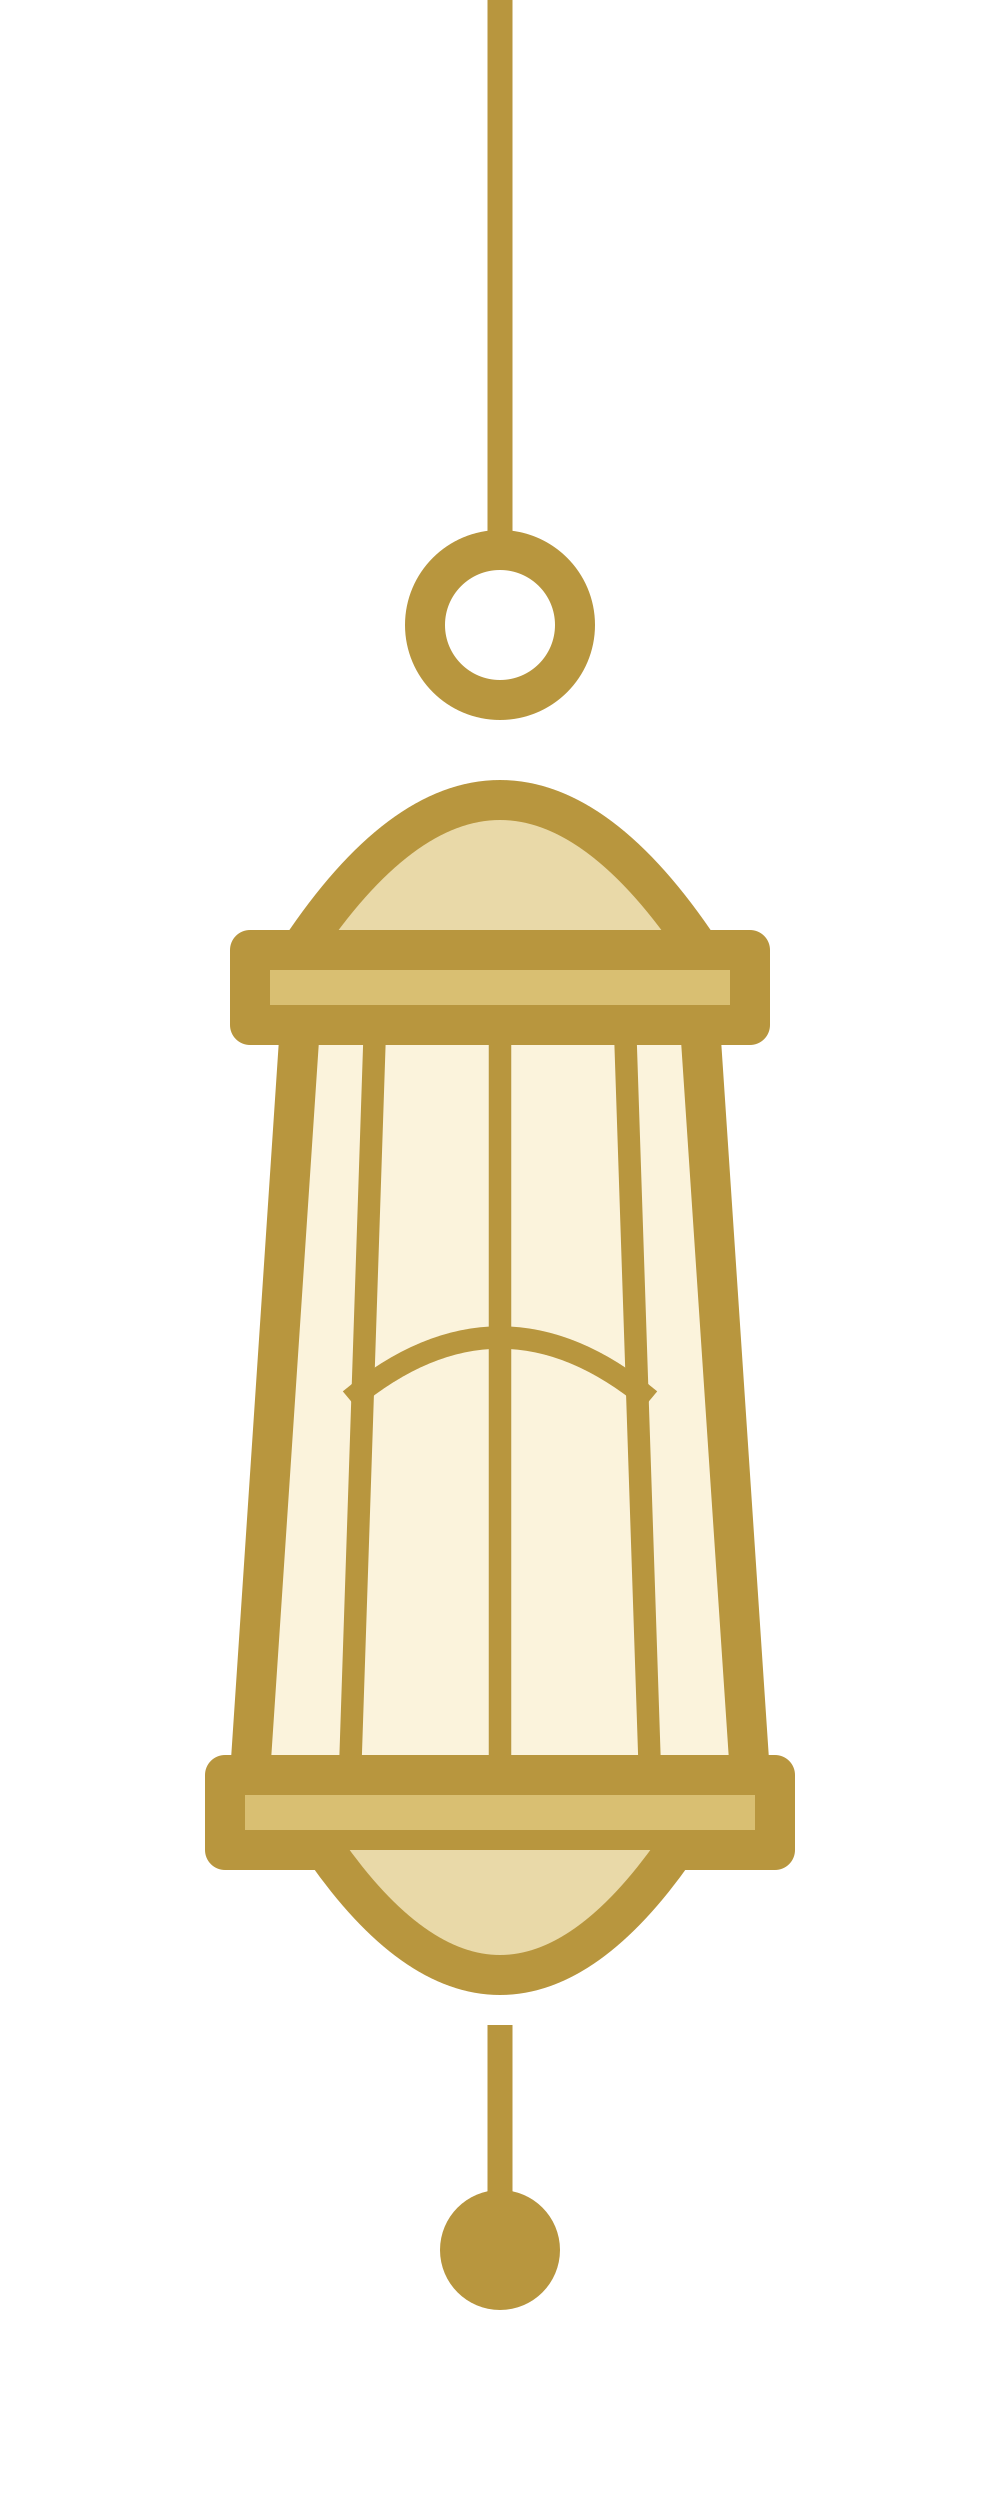
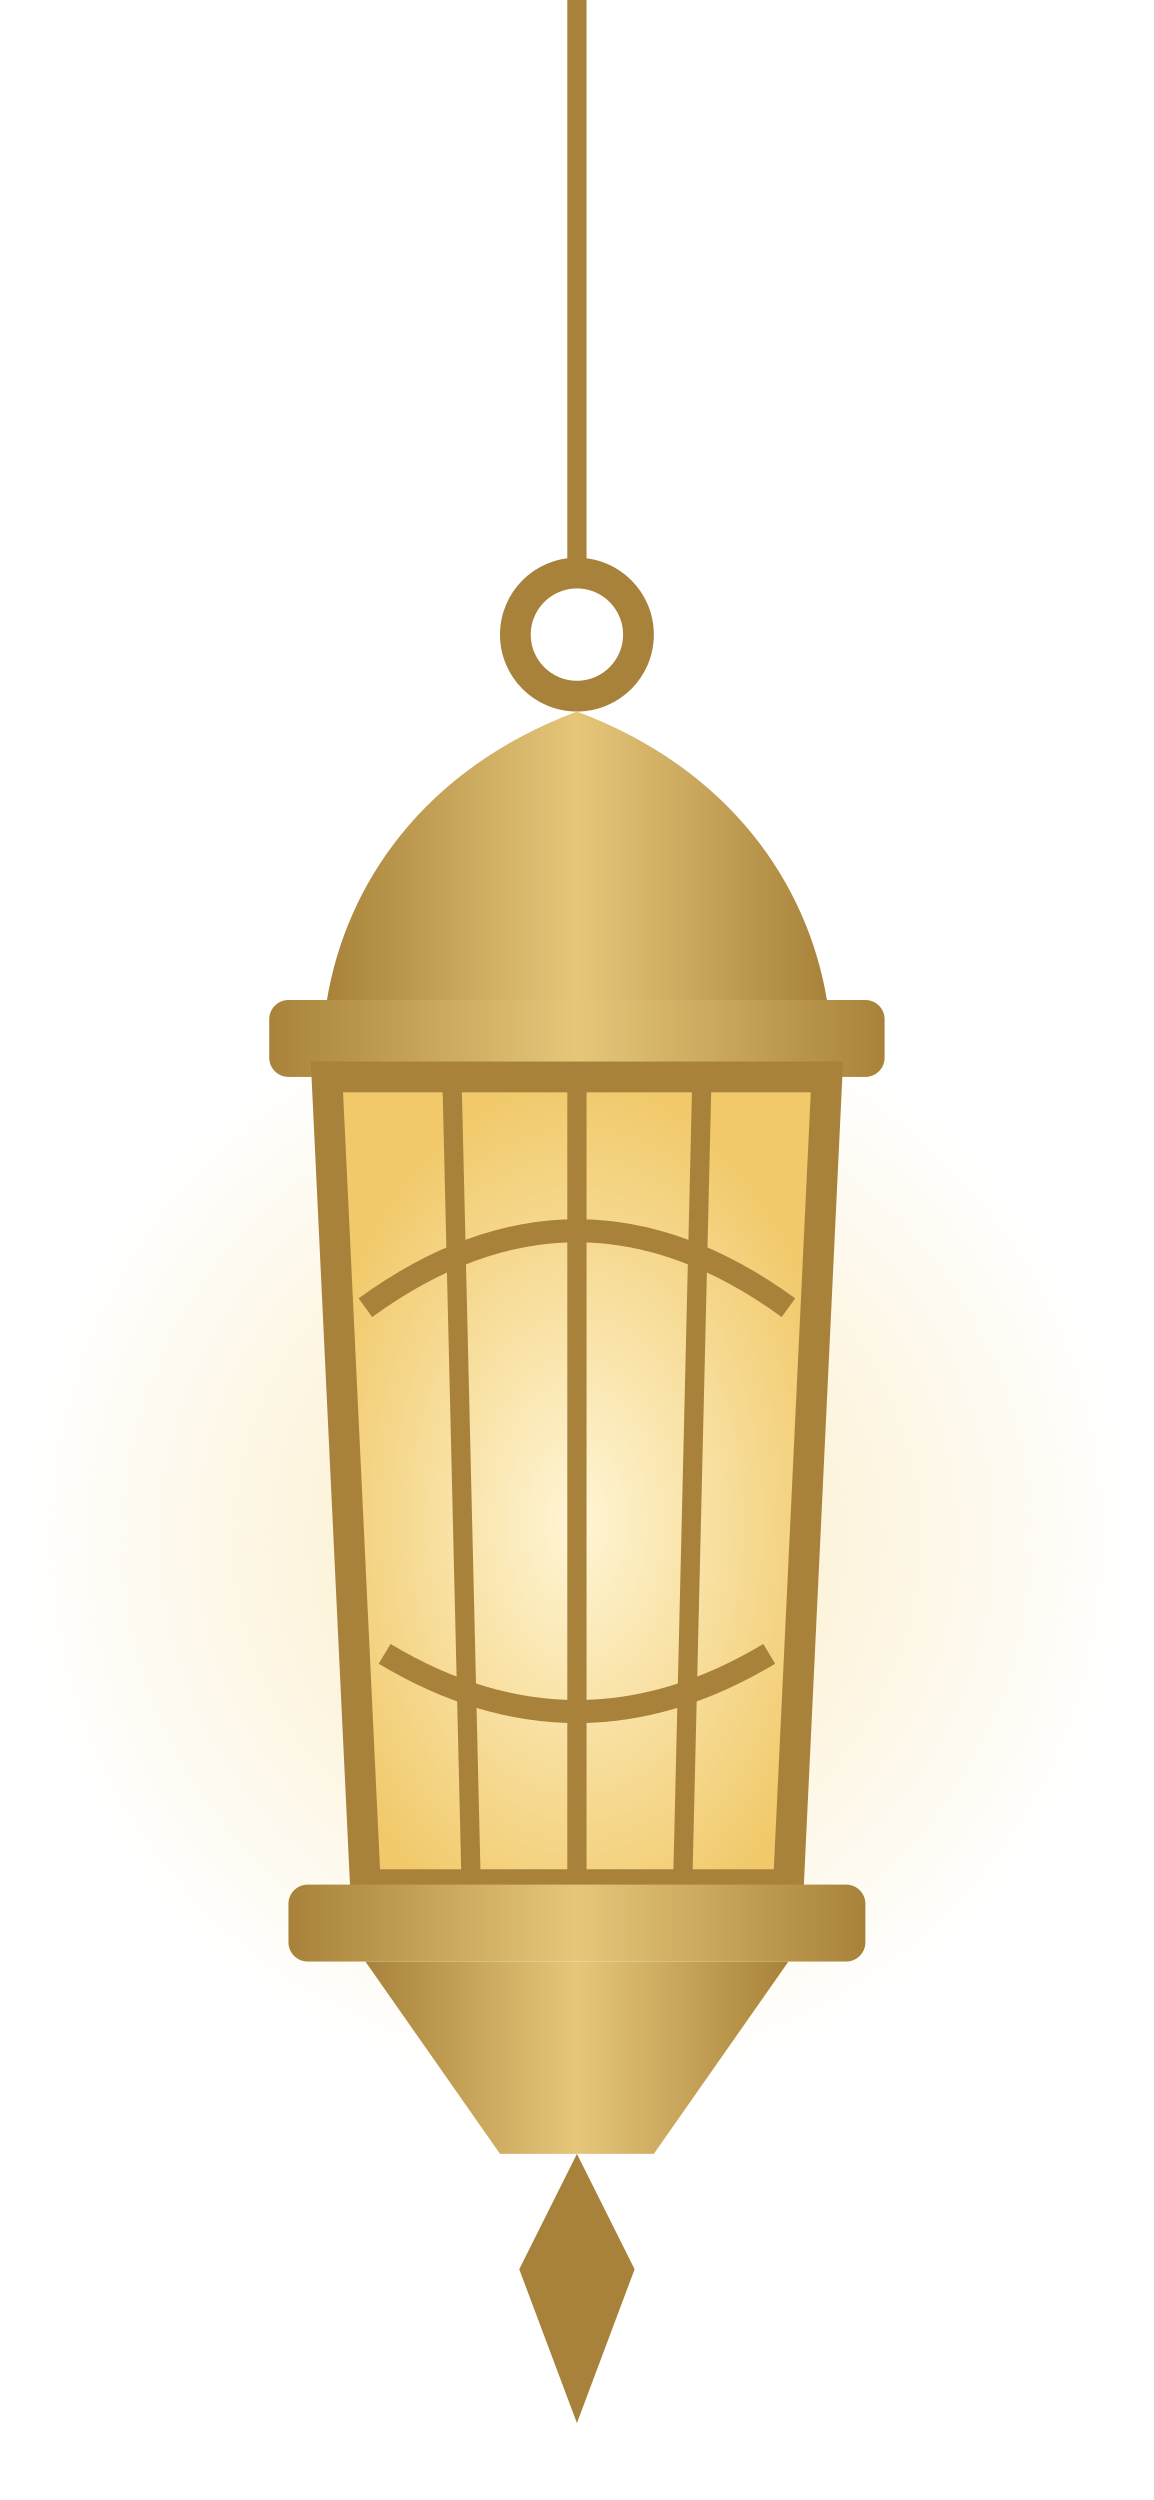
- <svg xmlns="http://www.w3.org/2000/svg" viewBox="0 0 40 100" fill="none" stroke="#b8963e" stroke-width="1.6" stroke-linejoin="round">
-   <line x1="20" y1="0" x2="20" y2="22" stroke-width="1" />
-   <circle cx="20" cy="25" r="3" />
-   <path d="M12 38 Q20 26 28 38 Z" fill="#e9d9a8" />
-   <path d="M10 38 h20 v3 h-20 z" fill="#d9bf72" />
-   <path d="M12 41 h16 l2 30 h-20 z" fill="#fbf3dc" />
-   <path d="M20 41 v30 M15 41 l-1 30 M25 41 l1 30" stroke-width="0.9" />
-   <path d="M14 56 q6 -5 12 0" stroke-width="0.9" />
-   <path d="M9 71 h22 v3 h-22 z" fill="#d9bf72" />
-   <path d="M13 74 Q20 84 27 74" fill="#e9d9a8" />
-   <line x1="20" y1="81" x2="20" y2="88" stroke-width="1" />
-   <circle cx="20" cy="90" r="1.6" fill="#b8963e" />
+ <svg xmlns="http://www.w3.org/2000/svg" viewBox="0 0 60 130">
+   <defs>
+     <radialGradient id="halo" cx="50%" cy="50%" r="50%">
+       <stop offset="0" stop-color="#f7d98a" stop-opacity="0.55" />
+       <stop offset="1" stop-color="#f7d98a" stop-opacity="0" />
+     </radialGradient>
+     <linearGradient id="metal" x1="0" x2="1">
+       <stop offset="0" stop-color="#a8823a" />
+       <stop offset="0.5" stop-color="#e6c77a" />
+       <stop offset="1" stop-color="#a8823a" />
+     </linearGradient>
+     <radialGradient id="light" cx="50%" cy="55%" r="55%">
+       <stop offset="0" stop-color="#fff6d6" />
+       <stop offset="1" stop-color="#f1c96a" />
+     </radialGradient>
+   </defs>
+   <circle cx="30" cy="80" r="29" fill="url(#halo)" />
+   <line x1="30" y1="0" x2="30" y2="30" stroke="#a8823a" stroke-width="1" />
+   <circle cx="30" cy="33" r="3.2" fill="none" stroke="#a8823a" stroke-width="1.6" />
+   <path d="M30 37 C22 40 18 46 17 52 H43 C42 46 38 40 30 37 Z" fill="url(#metal)" />
+   <rect x="14" y="52" width="32" height="4" rx="1" fill="url(#metal)" />
+   <path d="M17 56 H43 L41 98 H19 Z" fill="url(#light)" />
+   <g stroke="#a8823a" stroke-width="1.6" fill="none">
+     <path d="M17 56 H43 L41 98 H19 Z" />
+     <path d="M30 56 V98 M23.5 56 L24.5 98 M36.5 56 L35.5 98" stroke-width="1" />
+     <path d="M19 68 Q30 60 41 68" stroke-width="1.2" />
+     <path d="M20 86 Q30 92 40 86" stroke-width="1.2" />
+   </g>
+   <rect x="15" y="98" width="30" height="4" rx="1" fill="url(#metal)" />
+   <path d="M19 102 H41 L34 112 H26 Z" fill="url(#metal)" />
+   <path d="M30 112 L33 118 L30 126 L27 118 Z" fill="#a8823a" />
</svg>
